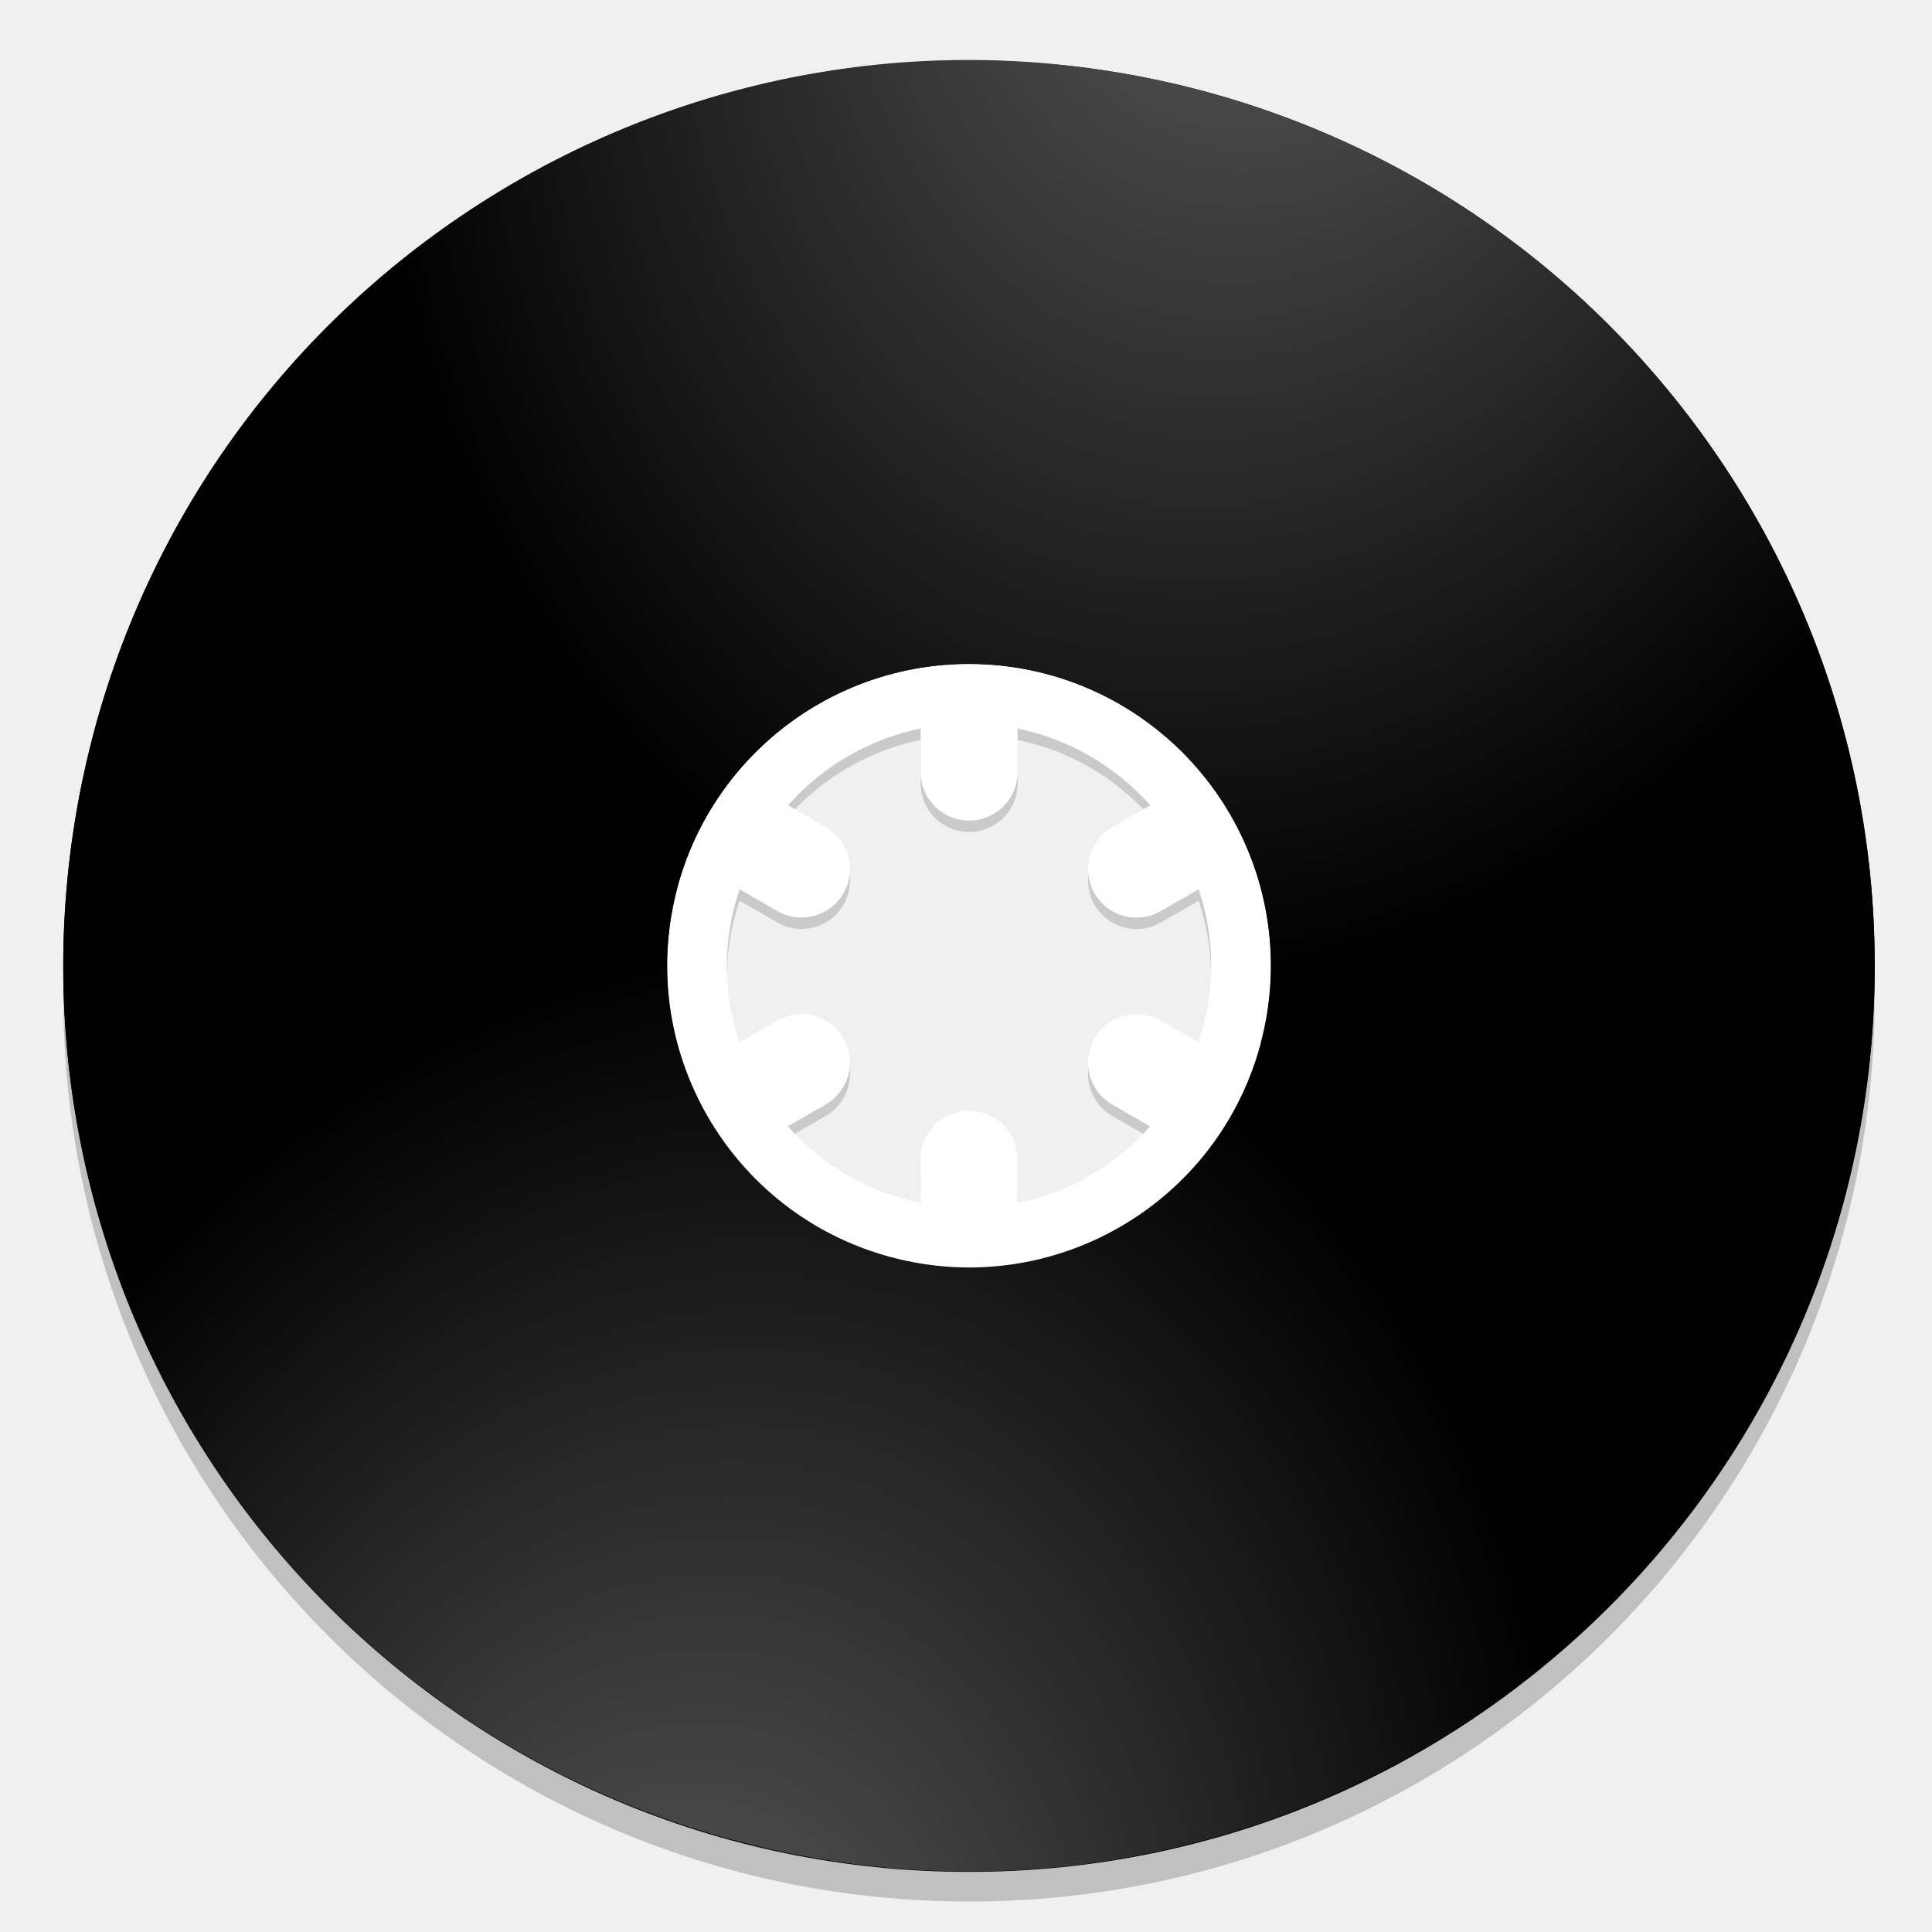
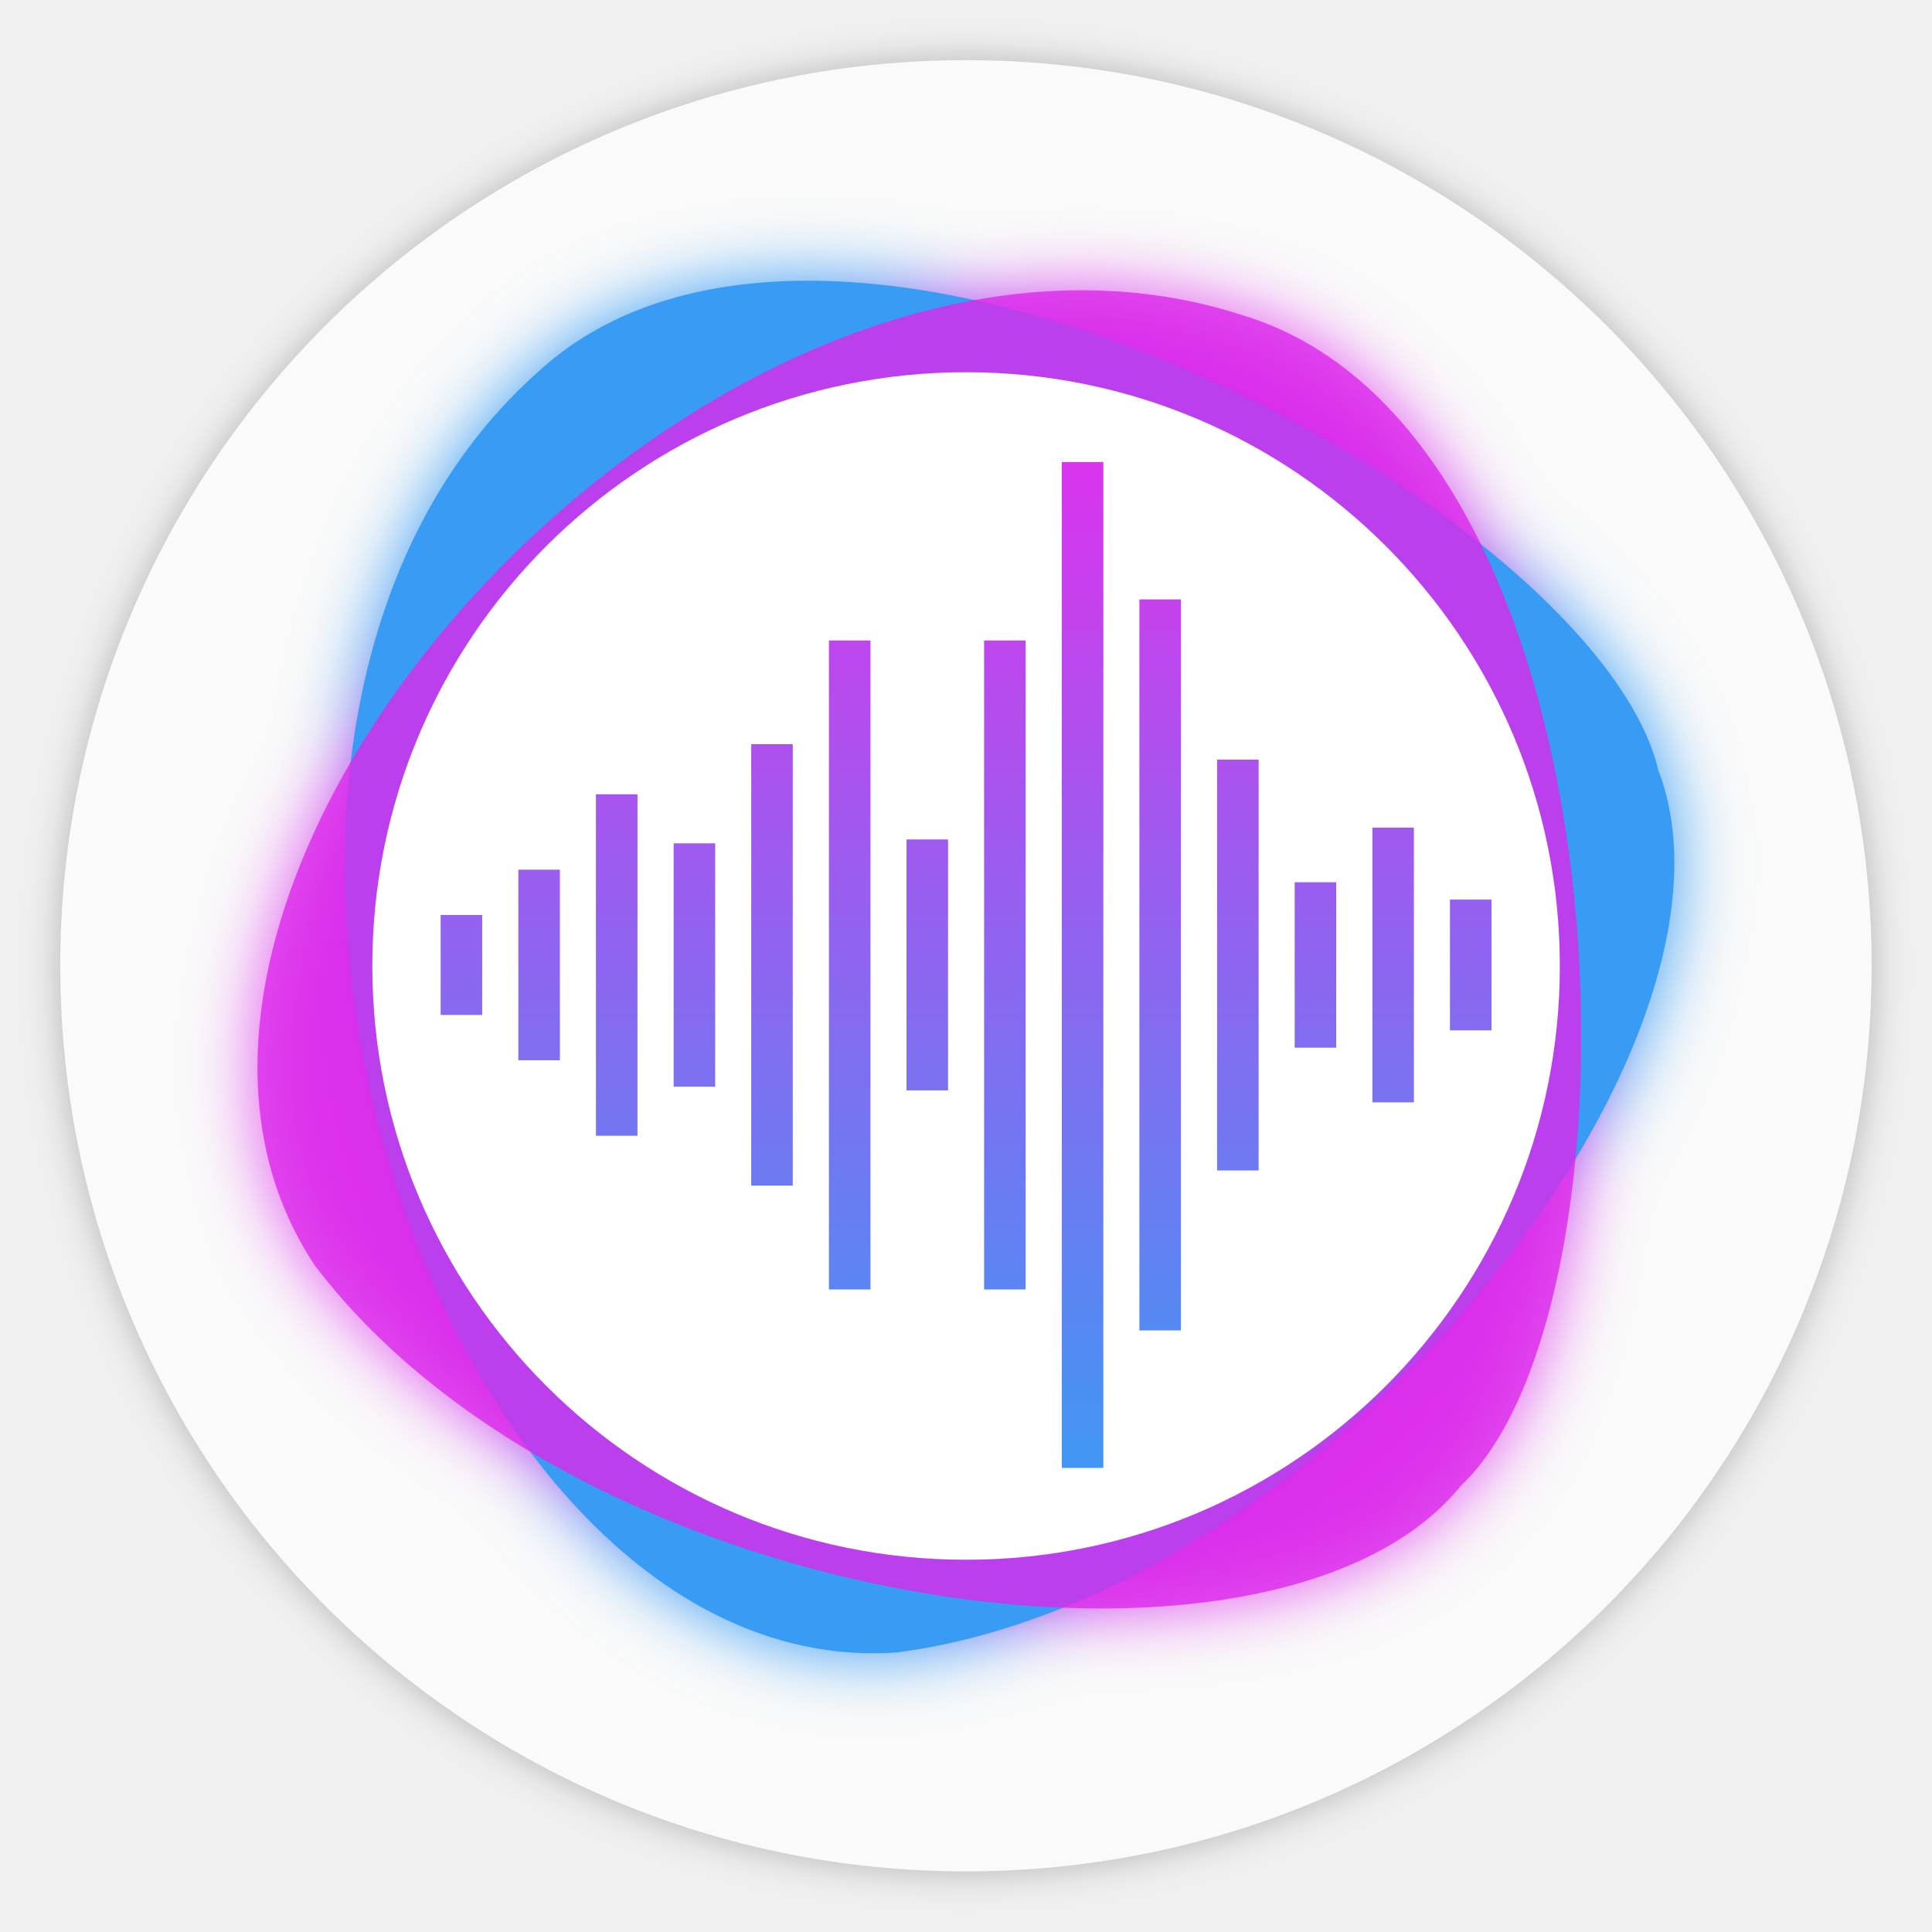
- <svg xmlns="http://www.w3.org/2000/svg" xmlns:xlink="http://www.w3.org/1999/xlink" width="64" height="64" version="1.1" viewBox="0 0 16.933 16.933">
-   <defs>
-     <linearGradient id="a">
-       <stop stop-color="#646464" offset="0" />
-       <stop offset="1" />
+ <svg xmlns="http://www.w3.org/2000/svg" xmlns:xlink="http://www.w3.org/1999/xlink" width="64" height="64" version="1.1" viewBox="0 0 16.933 16.933" id="svg78">
+   <defs id="defs16">
+     <linearGradient id="linearGradient1270">
+       <stop stop-color="#dd32ec" offset="0" id="stop4" />
+       <stop stop-color="#389cf4" offset="1" id="stop6" />
    </linearGradient>
-     <radialGradient id="c" cx="190.1" cy="88.003" r="30" gradientTransform="matrix(.25557 .06848 -.095871 .3578 -31.248 254.76)" gradientUnits="userSpaceOnUse" xlink:href="#a" />
-     <radialGradient id="b" cx="190.1" cy="88.003" r="30" gradientTransform="matrix(.25557 .06848 .095871 -.3578 -42.371 296.27)" gradientUnits="userSpaceOnUse" xlink:href="#a" />
+     <filter id="filter2761" x="-.024" y="-.024" width="1.048" height="1.048" color-interpolation-filters="sRGB">
+       <feGaussianBlur stdDeviation="0.146" id="feGaussianBlur9" />
+     </filter>
+     <filter id="filter855-1" x="-.059" y="-.061" width="1.118" height="1.122" color-interpolation-filters="sRGB">
+       <feGaussianBlur stdDeviation="0.215" id="feGaussianBlur12" />
+     </filter>
+     <linearGradient id="linearGradient1272" x1="-30.896" x2="-30.896" y1="29.611" y2="39.07" gradientUnits="userSpaceOnUse" xlink:href="#linearGradient1270" />
+     <filter color-interpolation-filters="sRGB" height="1.048" width="1.048" y="-.024" x="-.024" id="filter11290">
+       <feGaussianBlur id="feGaussianBlur887" stdDeviation="0.159" />
+     </filter>
+     <linearGradient gradientUnits="userSpaceOnUse" gradientTransform="translate(1.8475,-2.1749)" y2="32.176" y1="32.176" x2="-.932" x1="-9.3" id="linearGradient1195">
+       <stop id="stop890" offset="0" stop-color="#1478e6" />
+       <stop id="stop892" offset="1" stop-color="#3c50e6" />
+     </linearGradient>
+     <linearGradient xlink:href="#linearGradient1270" id="linearGradient965" gradientUnits="userSpaceOnUse" x1="-30.896" y1="29.611" x2="-30.896" y2="39.07" />
+     <linearGradient xlink:href="#linearGradient1270" id="linearGradient967" gradientUnits="userSpaceOnUse" x1="-30.896" y1="29.611" x2="-30.896" y2="39.07" />
+     <linearGradient xlink:href="#linearGradient1270" id="linearGradient969" gradientUnits="userSpaceOnUse" x1="-30.896" y1="29.611" x2="-30.896" y2="39.07" />
+     <linearGradient xlink:href="#linearGradient1270" id="linearGradient971" gradientUnits="userSpaceOnUse" x1="-30.896" y1="29.611" x2="-30.896" y2="39.07" />
+     <linearGradient xlink:href="#linearGradient1270" id="linearGradient973" gradientUnits="userSpaceOnUse" x1="-30.896" y1="29.611" x2="-30.896" y2="39.07" />
+     <linearGradient xlink:href="#linearGradient1270" id="linearGradient975" gradientUnits="userSpaceOnUse" x1="-30.896" y1="29.611" x2="-30.896" y2="39.07" />
+     <linearGradient xlink:href="#linearGradient1270" id="linearGradient977" gradientUnits="userSpaceOnUse" x1="-30.896" y1="29.611" x2="-30.896" y2="39.07" />
+     <linearGradient xlink:href="#linearGradient1270" id="linearGradient979" gradientUnits="userSpaceOnUse" x1="-30.896" y1="29.611" x2="-30.896" y2="39.07" />
+     <linearGradient xlink:href="#linearGradient1270" id="linearGradient981" gradientUnits="userSpaceOnUse" x1="-30.896" y1="29.611" x2="-30.896" y2="39.07" />
+     <linearGradient xlink:href="#linearGradient1270" id="linearGradient983" gradientUnits="userSpaceOnUse" x1="-30.896" y1="29.611" x2="-30.896" y2="39.07" />
+     <linearGradient xlink:href="#linearGradient1270" id="linearGradient985" gradientUnits="userSpaceOnUse" x1="-30.896" y1="29.611" x2="-30.896" y2="39.07" />
+     <linearGradient xlink:href="#linearGradient1270" id="linearGradient987" gradientUnits="userSpaceOnUse" x1="-30.896" y1="29.611" x2="-30.896" y2="39.07" />
+     <linearGradient xlink:href="#linearGradient1270" id="linearGradient989" gradientUnits="userSpaceOnUse" x1="-30.896" y1="29.611" x2="-30.896" y2="39.07" />
+     <linearGradient xlink:href="#linearGradient1270" id="linearGradient991" gradientUnits="userSpaceOnUse" x1="-30.896" y1="29.611" x2="-30.896" y2="39.07" />
  </defs>
-   <path d="m24.897 24.22c0-0.396 0.539-0.34 0.746-0.21l3.982 2.5c0.417 0.262 0.417 0.683 0 0.945l-3.982 2.5c-0.207 0.13-0.746 0.178-0.746-0.211z" fill="#fff" style="paint-order:markers fill stroke" />
-   <circle cx="-330.35" cy="-328.38" r="0" fill="#5e4aa6" stroke-width=".265" />
-   <path d="m8.493 0.79a7.938 7.938 0 0 0-7.938 7.938 7.938 7.938 0 0 0 7.938 7.938 7.938 7.938 0 0 0 7.938-7.938 7.938 7.938 0 0 0-7.938-7.938zm0 5.292a2.646 2.646 0 0 1 2.646 2.646 2.646 2.646 0 0 1-2.646 2.646 2.646 2.646 0 0 1-2.646-2.646 2.646 2.646 0 0 1 2.646-2.646z" opacity=".2" stroke-width=".14" />
-   <path d="m8.493 0.53a7.938 7.938 0 0 0-7.938 7.938 7.938 7.938 0 0 0 7.938 7.938 7.938 7.938 0 0 0 7.938-7.938 7.938 7.938 0 0 0-7.938-7.938zm0 5.292a2.646 2.646 0 0 1 2.646 2.646 2.646 2.646 0 0 1-2.646 2.646 2.646 2.646 0 0 1-2.646-2.646 2.646 2.646 0 0 1 2.646-2.646z" stroke-width=".5" />
-   <path d="m8.493 5.92a2.646 2.646 0 0 0-2.646 2.646 2.646 2.646 0 0 0 2.646 2.646 2.646 2.646 0 0 0 2.646-2.646 2.646 2.646 0 0 0-2.646-2.646zm0.425 0.565a2.124 2.124 0 0 1 1.163 0.673l-0.329 0.19a0.425 0.425 0 0 0-0.003 2e-3 0.425 0.425 0 0 0-0.156 0.58 0.425 0.425 0 0 0 0.58 0.156 0.425 0.425 0 0 0 0.003-2e-3l0.33-0.19a2.124 2.124 0 0 1 0.11 0.671 2.124 2.124 0 0 1-0.112 0.671l-0.328-0.189a0.425 0.425 0 0 0-0.003-2e-3 0.425 0.425 0 0 0-0.58 0.155 0.425 0.425 0 0 0 0.156 0.581 0.425 0.425 0 0 0 0.003 2e-3l0.328 0.189a2.124 2.124 0 0 1-1.162 0.673v-0.381a0.425 0.425 0 0 0 0-3e-3 0.425 0.425 0 0 0-0.425-0.425 0.425 0.425 0 0 0-0.425 0.425 0.425 0.425 0 0 0 0 3e-3v0.379a2.124 2.124 0 0 1-1.163-0.671l0.329-0.19a0.425 0.425 0 0 0 0.003-2e-3 0.425 0.425 0 0 0 0.156-0.58 0.425 0.425 0 0 0-0.58-0.156 0.425 0.425 0 0 0-0.003 2e-3l-0.33 0.19a2.124 2.124 0 0 1-0.11-0.672 2.124 2.124 0 0 1 0.112-0.67l0.328 0.189a0.425 0.425 0 0 0 0.003 2e-3 0.425 0.425 0 0 0 0.58-0.156 0.425 0.425 0 0 0-0.156-0.58 0.425 0.425 0 0 0-0.003-2e-3l-0.327-0.189a2.124 2.124 0 0 1 1.162-0.673v0.379a0.425 0.425 0 0 0 0 3e-3 0.425 0.425 0 0 0 0.425 0.425 0.425 0.425 0 0 0 0.425-0.425 0.425 0.425 0 0 0 0-3e-3z" fill="#313130" opacity=".2" style="paint-order:normal" />
-   <path d="m8.493 5.82a2.646 2.646 0 0 0-2.646 2.646 2.646 2.646 0 0 0 2.646 2.646 2.646 2.646 0 0 0 2.646-2.646 2.646 2.646 0 0 0-2.646-2.646zm0.425 0.565a2.124 2.124 0 0 1 1.163 0.673l-0.329 0.19a0.425 0.425 0 0 0-0.003 2e-3 0.425 0.425 0 0 0-0.156 0.58 0.425 0.425 0 0 0 0.58 0.156 0.425 0.425 0 0 0 0.003-2e-3l0.33-0.19a2.124 2.124 0 0 1 0.11 0.671 2.124 2.124 0 0 1-0.112 0.671l-0.328-0.189a0.425 0.425 0 0 0-0.003-2e-3 0.425 0.425 0 0 0-0.58 0.155 0.425 0.425 0 0 0 0.156 0.581 0.425 0.425 0 0 0 0.003 2e-3l0.328 0.189a2.124 2.124 0 0 1-1.162 0.673v-0.381a0.425 0.425 0 0 0 0-3e-3 0.425 0.425 0 0 0-0.425-0.425 0.425 0.425 0 0 0-0.425 0.425 0.425 0.425 0 0 0 0 3e-3v0.379a2.124 2.124 0 0 1-1.163-0.671l0.329-0.19a0.425 0.425 0 0 0 0.003-2e-3 0.425 0.425 0 0 0 0.156-0.58 0.425 0.425 0 0 0-0.58-0.156 0.425 0.425 0 0 0-0.003 2e-3l-0.33 0.19a2.124 2.124 0 0 1-0.11-0.672 2.124 2.124 0 0 1 0.112-0.67l0.328 0.189a0.425 0.425 0 0 0 0.003 2e-3 0.425 0.425 0 0 0 0.58-0.156 0.425 0.425 0 0 0-0.156-0.58 0.425 0.425 0 0 0-0.003-2e-3l-0.327-0.189a2.124 2.124 0 0 1 1.162-0.673v0.379a0.425 0.425 0 0 0 0 3e-3 0.425 0.425 0 0 0 0.425 0.425 0.425 0.425 0 0 0 0.425-0.425 0.425 0.425 0 0 0 0-3e-3z" fill="#fff" style="paint-order:normal" />
-   <g transform="translate(-3.2821,-280.07)" stroke-width=".5">
-     <path d="m4.108 286.48a7.938 7.938 0 0 0 5.613 9.72 7.938 7.938 0 0 0 9.721-5.612l-5.111-1.37a2.646 2.646 0 0 1-3.24 1.87 2.646 2.646 0 0 1-1.871-3.24z" fill="url(#c)" />
-     <path d="m4.107 286.48a7.938 7.938 0 0 1 9.721-5.612 7.938 7.938 0 0 1 5.613 9.72l-5.111-1.37a2.646 2.646 0 0 0-1.871-3.24 2.646 2.646 0 0 0-3.24 1.87z" fill="url(#b)" />
+   <circle style="opacity:0.25;stroke-width:0.14;filter:url(#filter11290)" cx="8.467" cy="8.467" r="7.938" id="circle899" />
+   <path style="fill:#fafafa;stroke-width:0.031" d="m 16.404,8.466 c 0,0.952 -0.167,1.864 -0.475,2.709 -0.214,0.588 -0.494,1.143 -0.834,1.657 -0.142,0.216 -0.295,0.425 -0.457,0.625 -0.52,0.642 -1.137,1.201 -1.831,1.654 -0.255,0.167 -0.521,0.32 -0.795,0.457 -1.067,0.534 -2.271,0.834 -3.546,0.834 -1.274,0 -2.479,-0.3 -3.546,-0.834 -0.275,-0.137 -0.54,-0.29 -0.796,-0.457 -0.702,-0.46 -1.327,-1.027 -1.851,-1.68 -0.163,-0.202 -0.315,-0.413 -0.457,-0.631 -0.33,-0.505 -0.604,-1.051 -0.814,-1.627 -0.307,-0.845 -0.474,-1.757 -0.474,-2.708 0,-4.384 3.554,-7.938 7.938,-7.938 2.2,0 4.192,0.895 5.63,2.342 0.414,0.417 0.783,0.879 1.096,1.379 0.296,0.471 0.544,0.976 0.737,1.507 0.307,0.846 0.475,1.758 0.475,2.709 z" id="path901" />
+   <circle cx="-330.35" cy="-328.38" r="0" fill="#5e4aa6" stroke-width=".265" id="circle20" />
+   <g style="filter:url(#filter855-1)" id="g34" transform="matrix(1.4186,0,0,1.4186,-7.95775,-422.1196)">
+     <g style="stroke-width:0.574" id="g30">
+       <path style="fill:#389cf4" id="path26" d="m 11.15,307.77 c 2.677,-0.347 5.357,-3.758 4.705,-5.451 -0.377,-1.607 -5.085,-4.176 -6.932,-2.451 -2.526,2.266 -0.648,8.104 2.227,7.902 z" />
+       <path style="opacity:0.8;fill:#dc28eb" id="path28" d="m 7.563,305.39 c 1.639,2.145 5.933,2.76 7.073,1.349 1.203,-1.13 1.074,-6.492 -1.344,-7.229 -3.225,-1.054 -7.343,3.491 -5.73,5.88 z" />
+     </g>
+     <path style="fill:#ffffff;stroke-width:0.167" id="path32" d="m 10.303,303.89 c 0,0.761 0.014,1.026 -0.474,1.026 -0.488,0 -0.875,0.158 -0.875,0.603 0,0.445 0.459,0.66 0.746,0.66 0.287,0 0.854,-0.201 0.854,-0.804 v -2.727 l 2.439,-0.567 v 2.088 c 0,0 0.029,0.251 -0.294,0.251 -0.323,0 -1.033,-0.093 -1.033,0.588 0,0.682 0.689,0.639 0.796,0.639 0.108,0 0.804,-0.115 0.804,-0.926 v -3.832 l -2.978,0.574 z" />
  </g>
+   <g style="stroke-width:0.574" id="g40" transform="matrix(1.4186,0,0,1.4186,-7.95775,-422.1196)">
+     <path style="fill:#389cf4" id="path36" d="m 11.15,307.77 c 2.677,-0.347 5.357,-3.758 4.705,-5.451 -0.377,-1.607 -5.085,-4.176 -6.932,-2.451 -2.526,2.266 -0.648,8.104 2.227,7.902 z" />
+     <path style="opacity:0.8;fill:#dc28eb" id="path38" d="m 7.563,305.39 c 1.639,2.145 5.933,2.76 7.073,1.349 1.203,-1.13 1.074,-6.492 -1.344,-7.229 -3.225,-1.054 -7.343,3.491 -5.73,5.88 z" />
+   </g>
+   <g id="g74" transform="translate(-18.12385,-12.86555)">
+     <circle style="fill:#ffffff" id="circle42" r="5.204" cy="21.332" cx="26.591" />
+     <g style="fill:url(#linearGradient1272)" id="g72" transform="translate(57.949,-12.877)">
+       <path style="fill:url(#linearGradient965)" id="path44" d="m -34.602,32.704 h 0.364 v 2.993 h -0.364 z" />
+       <path style="fill:url(#linearGradient967)" id="path46" d="m -35.282,33.365 h 0.364 v 1.67 h -0.364 z" />
+       <path style="fill:url(#linearGradient969)" id="path48" d="m -35.963,33.762 h 0.364 v 0.876 h -0.364 z" />
+       <path style="fill:url(#linearGradient971)" id="path50" d="m -33.921,33.134 h 0.364 v 2.133 h -0.364 z" />
+       <path style="fill:url(#linearGradient973)" id="path52" d="m -33.241,32.265 h 0.364 v 3.869 h -0.364 z" />
+       <path style="fill:url(#linearGradient975)" id="path54" d="m -32.56,31.356 h 0.364 v 5.688 H -32.56 Z" />
+       <path style="fill:url(#linearGradient977)" id="path56" d="m -31.88,33.1 h 0.364 v 2.199 H -31.88 Z" />
+       <path style="fill:url(#linearGradient979)" id="path58" d="m -31.2,31.356 h 0.364 v 5.688 H -31.2 Z" />
+       <path style="fill:url(#linearGradient981)" id="path60" d="m -30.519,29.792 h 0.364 v 8.816 h -0.364 z" />
+       <path style="fill:url(#linearGradient983)" id="path62" d="m -29.839,30.996 h 0.364 v 6.407 h -0.364 z" />
+       <path style="fill:url(#linearGradient985)" id="path64" d="m -29.158,32.4 h 0.364 v 3.601 h -0.364 z" />
+       <path style="fill:url(#linearGradient987)" id="path66" d="m -28.478,33.475 h 0.364 v 1.45 h -0.364 z" />
+       <path style="fill:url(#linearGradient989)" id="path68" d="m -27.797,32.996 h 0.364 v 2.408 h -0.364 z" />
+       <path style="fill:url(#linearGradient991)" id="path70" d="m -27.117,33.627 h 0.364 v 1.146 h -0.364 z" />
+     </g>
+   </g>
+   <circle style="fill:#5e4aa6;stroke-width:0.265" cx="-299.022" cy="-340.212" r="0" id="circle903" />
</svg>
